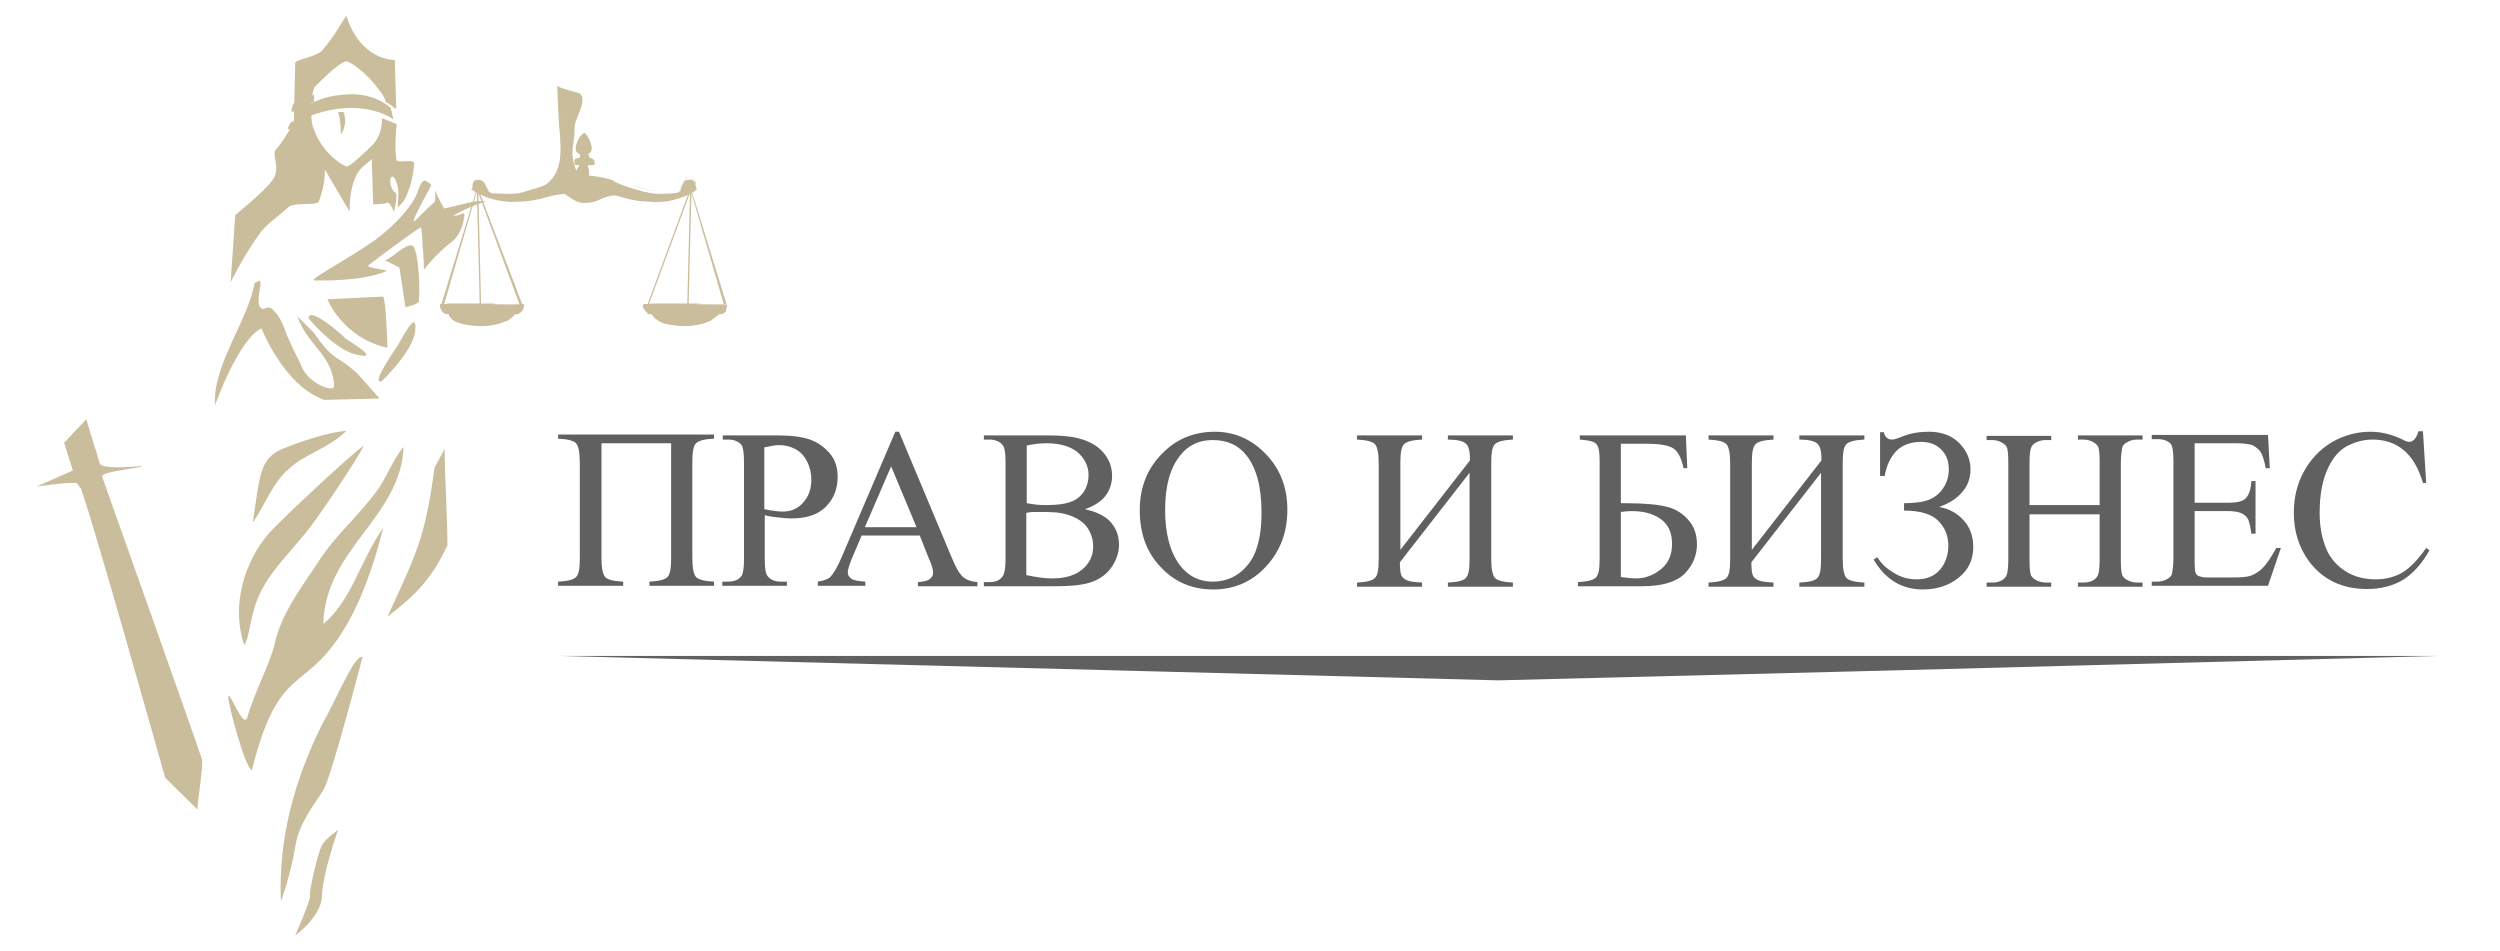
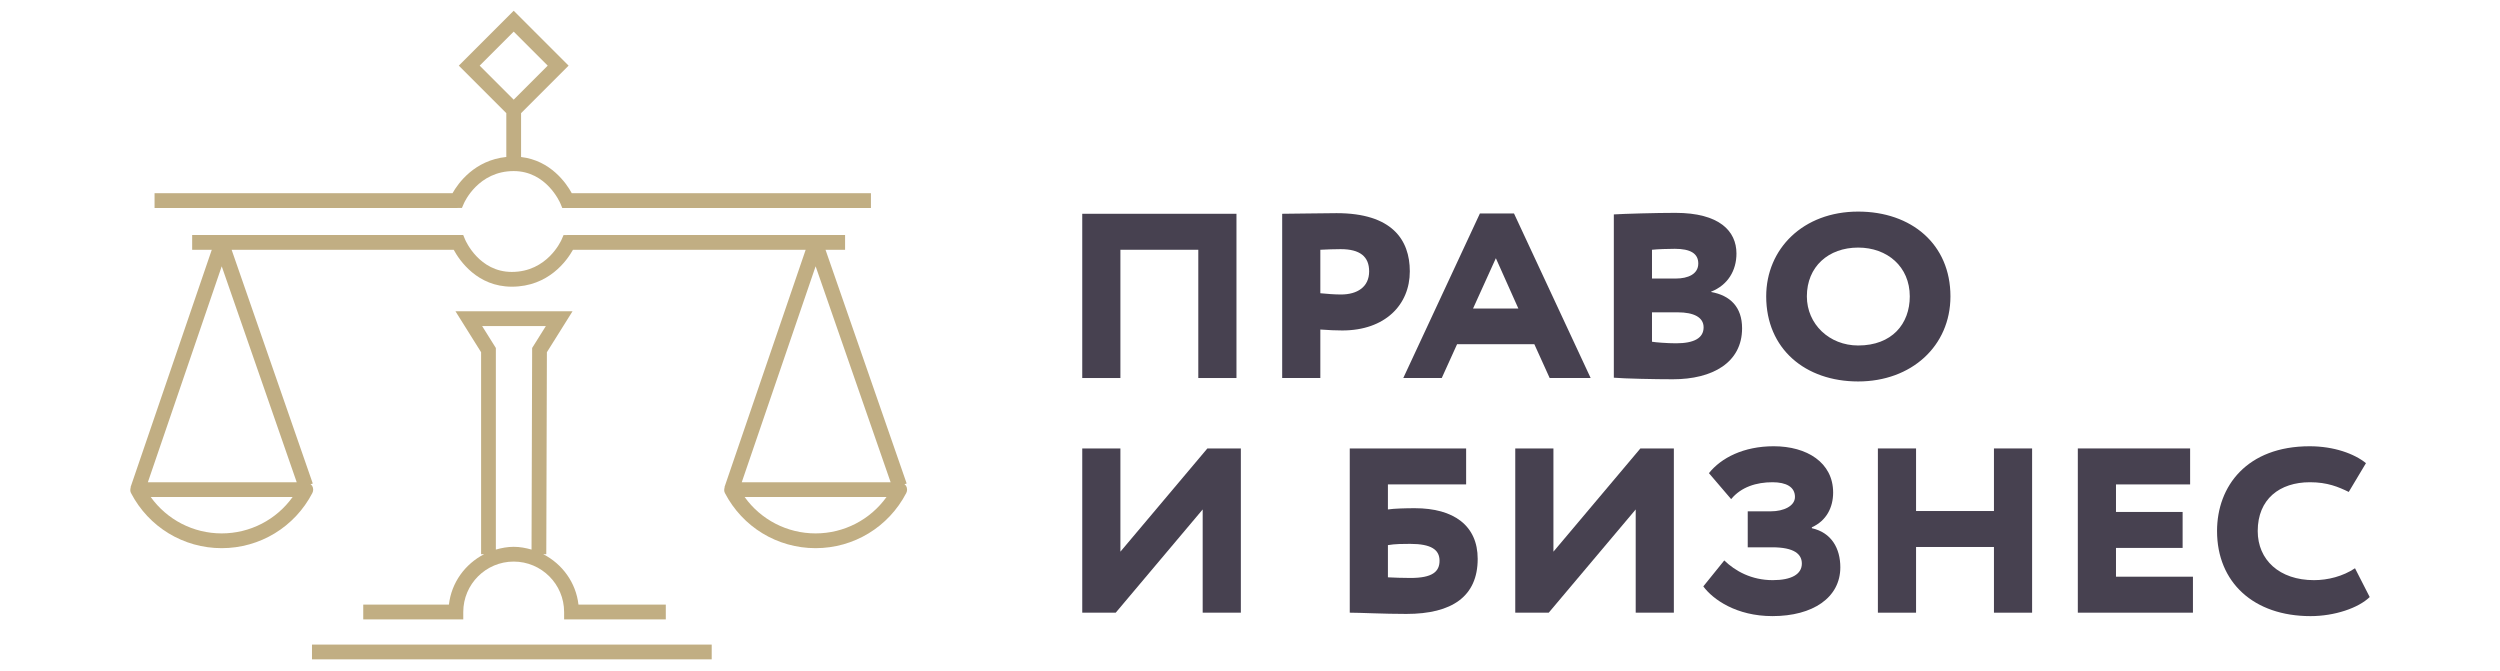
- <svg xmlns="http://www.w3.org/2000/svg" width="542" height="206" viewBox="0 0 542 206" fill="none">
-   <path d="M59.6 139.4C58.6 143.8 55.2 149.9 53.6 155.6C52.6 158.1 49.5 148.9 49.5 151.2C49.5 152.8 53 166.1 54.6 167C60.3 144.2 65.7 150.2 73.9 137.5C78.3 130.8 81.2 122 83.1 114.4C78 121.7 76.4 129.9 70.1 135.3C70.4 119.1 86.9 112.2 87.5 96.9C85 99.8 83.7 103.9 81.5 106.7C77.7 111.8 73.3 115.6 69.8 120.6C65.9 126.7 61.2 132.4 59.6 139.4Z" fill="#CABD9B" />
-   <path d="M52.9 139.7C53.2 139.7 53.2 139.7 53.2 139.4C54.2 137.8 54.2 132.7 56.7 128C58.9 123.6 63.4 119.1 66.2 115.6C68.7 112.7 77.3 99.8 78.9 96.6C76.7 97.9 60.8 112.8 58.3 115.6C52.9 121.9 50.1 131.4 52.9 139.7Z" fill="#CABD9B" />
-   <path d="M75.1 93.4C71 93.7 64.6 95.9 60.8 97.5C56.4 99.7 56.4 102.6 54.8 113.3C57.3 109.8 59.2 104.4 62.7 101.6C65.9 98.5 71.3 97.2 75.1 93.4Z" fill="#CABD9B" />
-   <path d="M17.4 105.8L21.8 104.5L20.8 97.5L16.4 99.7C15.9 105.8 15.5 102.6 17.4 105.8Z" fill="#CABD9B" />
-   <path d="M78.6 142.5C75.1 155.8 71.6 168.2 70.4 170.7C69.4 172.9 65 177.7 64.1 183.1C63.1 189.4 60.9 195.5 60.9 195.5C60.3 181.9 63.8 169.2 69.8 157.1C73.2 151.1 77 141.6 78.6 142.5Z" fill="#CABD9B" />
-   <path d="M84 133.7C89.7 129.3 93.5 125.8 97 118.2C97 112.5 96.4 102.7 96.4 97.3L94.2 101.4C92.2 116.5 90.3 120 84 133.7Z" fill="#CABD9B" />
-   <path d="M42.8 175.5C42.8 173.9 44.1 166 43.8 164.7C43.5 163.4 22.2 103.5 22.2 103.5C21.2 102.2 30.4 101.6 30.8 101C30.8 101 21.9 102 21.6 100.4L18.7 90.9L13.9 96L15.8 102L7.9 105.5C7.9 105.5 16.5 104.2 17.1 104.9C18.1 105.5 35.8 168.6 35.8 168.6L42.8 175.5Z" fill="#CABD9B" />
-   <path d="M39.9 171.1V164.8L24.1 118.2C24.1 118.2 23.5 121.4 23.5 122C23.2 122.6 37.1 166.4 37.1 166.4L39.9 171.1Z" fill="#CABD9B" />
-   <path d="M64 202.8C64 202.8 67.5 194.9 67.2 194.2C66.9 193.6 69.1 183.7 70.1 182.8C70.7 181.8 73.3 179.9 73.3 179.9C73.3 179.9 69.8 189.7 69.8 194.5C69.4 199 64 202.8 64 202.8Z" fill="#CABD9B" />
-   <path d="M118.5 39.9L116 41.2C116 43.4 117.9 41.5 121.1 41.5C122.4 41.5 124.3 44 126.5 44C130 44 129.4 43 132.8 42.4C135.7 41.1 137.2 42.7 132.8 40.8C129 38.9 131.8 41.8 127.7 38.6L127.1 31.9L127.4 32.9L124.9 37C123.3 32.2 124.6 32.2 124.6 27.2L121.1 25.6C121.4 30.7 122.7 36.7 118.5 39.9Z" fill="#CABD9B" />
-   <path d="M121.1 25.6L123.6 26.9L124.6 27.2C124.9 25.3 127.5 21.5 125.6 20.2C124.6 19.9 121.5 19.2 120.8 18.6L121.1 25.6Z" fill="#CABD9B" />
-   <path d="M78.6 15.1L79.2 15.7L82.7 16.7C81.7 13.2 84.9 16.7 80.2 12.9L77.3 12.3L78.6 15.1Z" fill="#CABD9B" />
-   <path d="M56.7 71.2C56.7 71.2 61.5 83.6 70.3 86.7L82.3 86.4L77.5 81C72.7 76.6 72.7 78.8 68 72.1L64.5 68.6C66.4 74.6 72.4 77.2 72.4 83.8C72.4 85.1 66.4 83.2 65.1 78.7C64.5 77.7 62.9 74.3 62.2 72.7C61.9 71.7 60.9 68.6 59 67C58 66 57.1 67.6 56.5 66.7C55.5 65.7 56.5 62.6 56.5 61.3C56.2 60.3 55.9 61.3 55.2 61.3C53.9 69.3 46 79.2 46.6 88C46.6 87.7 46.9 87 47.2 86.4C48.5 82.7 52.9 72.8 56.7 71.2Z" fill="#CABD9B" />
-   <path d="M66.9 69C66.9 69 72.6 76 77.4 76.9C82.8 78.2 75.8 74 74.9 73.4C74.5 72.8 66.9 66.2 66.9 69Z" fill="#CABD9B" />
-   <path d="M84 75.4C84 75.4 83.7 64.3 83 64.3C82.4 64.3 71 64.9 71 64.9C71 64.9 74.2 73.2 84 75.4Z" fill="#CABD9B" />
-   <path d="M68.1 60.8C67.1 60.5 74.1 57 81.1 52.2C85.9 48.7 89.7 44.3 90.6 41.4C91.6 38.5 92.2 38.9 93.5 40.1C93.5 40.4 89.4 47.4 89.7 48C89.7 48.3 92.2 45.5 94.1 43.9C94.7 43.3 94.1 41 94.4 41.4C94.7 42.4 96.3 45.2 96.3 45.2C96.6 45.2 102.6 43.6 103.6 43.6C103.9 43.6 104.9 43.6 105.5 43.6C105.5 43.6 103.6 44.2 102 44.9C100.4 45.5 98.2 46.8 98.2 46.8C100.1 46.8 100.4 45.8 100.7 46.5C100.7 46.8 100.4 50.3 98.2 52.2C94.4 55.1 91.9 58.5 91.9 58.5C91.9 58.5 91.9 55.6 91.6 53.1C91.6 51.2 91.3 49.3 91.3 49.3C91.3 49 84.3 54.1 79.9 57.5C78.9 58.1 84.7 58.5 83.7 58.8C78.3 61.1 69.4 60.8 68.1 60.8Z" fill="#CABD9B" />
-   <path d="M83.4 56.4L86.6 58L87.9 66.6C87.9 66.6 90.8 66 90.8 65.3C91.1 63.1 90.8 54.5 89.5 53.3C88.1 52.5 84.6 56.4 83.4 56.4Z" fill="#CABD9B" />
-   <path d="M75.8 45.9C75.8 45.9 75.5 38.9 78.7 36.1C81.6 33.6 80.6 34.8 80.6 34.8L80.9 44.3C80.9 44.3 82.8 44.3 83.8 44C84.4 43.4 85.4 45.9 85.4 45.9C85.4 45.9 86.4 42.1 85.7 41.8C83.5 39.9 85.1 35.5 86.3 40.8C86.3 40.8 86.3 40.8 86.3 41.1C86.6 41.7 86 45.2 86.3 44.9C86.6 44.6 87.9 43.6 88.5 41.4C89.5 39.2 89.8 35.7 89.8 35.4C89.8 34.4 86.3 35.4 86 34.8C85.4 32.3 86 26.9 86 26.9L82.8 25.6C82.8 25.6 83.1 28.8 80.9 31.3C78.7 33.5 75.8 36.1 75.2 36.1C74.6 36.1 70.4 33.6 68.5 29.1C66.2 24.7 68.1 19 68.1 19C68.1 19 73.5 13.3 75.1 13.3C76.7 13.6 80.2 16.8 81.8 19C83.4 20.9 83.4 21.5 83.7 22.2C84 22.2 84.3 22.5 85.3 23.2C85.3 23.5 85.6 23.5 85.9 23.5L85.6 13C85.6 13 78.3 13.3 75.1 3.5C74.8 3.5 72.6 7.9 69.7 11.1C68.1 12.4 64 13 64 13.6L63.7 26.6C63.7 26.6 61.2 31 59.9 32.3C58.6 33.6 61.2 36.4 58.9 39.3C57 41.8 51 46.6 51 46.6L50 61.2C50 61.2 52.9 55.2 56.7 50.1C58.6 47.9 60.8 46.6 62.4 45C63.7 43.7 68.7 44.7 69.1 43.7C70.7 39.6 70.4 36.7 70.4 36.7L75.8 45.9Z" fill="#CABD9B" />
-   <path d="M95.7 65.9L103.3 41.2V41.8L96.3 65.9H95.7Z" fill="#CABD9B" />
-   <path d="M104.3 65.9H104L103.4 41.8V41.2C103.4 41.5 103.4 41.5 103.4 41.5C103.7 41.5 103.7 41.5 103.7 41.5V41.8L104.3 65.9Z" fill="#CABD9B" />
-   <path d="M113.2 65.9H112.6L103.7 41.8V41.5C103.7 41.5 104 41.5 104 41.8L113.2 65.9Z" fill="#CABD9B" />
-   <path d="M113.5 66.8H113.2C113.2 66.5 113.2 66.5 113.2 66.5C112.9 66.2 112.6 65.9 111.9 65.9C109.7 65.9 101.4 65.9 101.4 65.9C101.4 65.9 109.6 66.5 111.2 66.5C111.5 66.5 111.8 66.5 112.2 66.8H95.7C95.7 66.8 95.7 66.8 95.7 66.5C95.4 66.5 95.4 66.5 95.4 66.2C95.4 65.9 95.4 65.9 95.7 65.9H96.3H103.9H104.2H112.4H113H113.3C113.3 65.9 113.6 65.9 113.6 66.2C113.6 66.5 113.6 66.5 113.3 66.5C113.5 66.8 113.5 66.8 113.5 66.8Z" fill="#CABD9B" />
-   <path d="M157.5 65.9H156.9L149.9 41.8V41.2L157.5 65.9Z" fill="#CABD9B" />
-   <path d="M149.3 65.9H149L149.6 41.8V41.5H149.9C149.9 41.5 149.9 41.5 149.9 41.2V41.8L149.3 65.9Z" fill="#CABD9B" />
-   <path d="M140.7 65.9H140.4L149.3 41.8C149.3 41.5 149.6 41.5 149.6 41.5V41.8L140.7 65.9Z" fill="#CABD9B" />
-   <path d="M142.6 43.4C141.3 43.4 140.4 43.1 138.8 42.8C135.3 41.8 131.5 40.9 128.7 40.6C128.4 40 128.4 39.3 128.4 38.7C131.3 38.7 134.7 40.6 139.5 41.6C141.1 41.9 142.4 42.2 143.6 42.2C145.2 42.2 146.5 41.9 147.4 41.6C147.4 41.9 147.4 42.2 147.7 42.2H148C146.4 42.7 144.8 43.4 142.6 43.4Z" fill="#CABD9B" />
-   <path d="M141 44C145.1 44 148.6 42.1 149.9 41.5C149.9 41.5 149.9 41.5 149.9 41.2C149.9 41.5 149.9 41.5 149.9 41.5H149.6C149.6 41.5 149.3 41.5 149.3 41.8C147.7 42.7 144.8 44 141 44ZM142.6 43.4C141.3 43.4 140.4 43.1 138.8 42.8C135.3 41.8 131.5 40.9 128.7 40.6C131.6 40.9 135.4 41.9 138.8 42.8C140.4 43 141.4 43.4 142.6 43.4Z" fill="#CABD9B" />
-   <path d="M143.6 42.1C145.2 42.1 146.5 41.8 147.4 41.5C146.4 41.8 145.2 42.1 143.6 42.1ZM143.9 41.5C142 41.5 139.5 41.2 136.6 39.9C132.5 38.3 129.9 37.7 128.4 37.7C130 37.7 132.5 38.3 136.6 39.9C139.5 41.1 142 41.5 143.9 41.5Z" fill="#CABD9B" />
-   <path d="M147.7 42.1C147.4 42.1 147.4 41.8 147.4 41.5V41.2C147.4 41.1 147.1 41.8 147.7 42.1C147.7 41.8 147.7 41.8 147.7 41.8C147.7 41.8 148.7 38.9 149.9 38.9C149.9 38.9 150.2 39.2 150.5 39.5C150.8 39.5 150.8 39.5 150.8 39.8C150.8 39.5 150.5 39.2 150.5 38.8C151.1 39.8 150.8 40.4 149.9 41C149.3 41.6 148.6 42 148.6 42C148.3 42 148 42 148 42H147.7V42.1ZM147.4 41.1C147.7 40.5 148.4 38.2 149.6 38.2C148.3 38.3 147.4 41.1 147.4 41.1Z" fill="#CABD9B" />
-   <path d="M147.7 42.1C147.1 41.8 147.4 41.1 147.4 41.1C147.4 41.1 148.4 38.2 149.6 38.2C148.3 38.2 147.4 41.1 147.4 41.1C147.4 41.1 147.1 41.8 147.7 42.1ZM150.9 39.9C150.9 39.6 150.9 39.6 150.6 39.6C150.3 39.3 150 39 150 39C150 39 150.3 39.3 150.6 39.6C150.9 39.6 150.9 39.6 150.9 39.9Z" fill="#CABD9B" />
-   <path d="M150.6 38.9C150.3 38.6 150 38.3 149.6 38.3C149.9 38.3 150.2 38.6 150.6 38.9Z" fill="#CABD9B" />
-   <path d="M123.6 40.5C123.9 39.9 123.9 39.2 123.9 38.6C124.2 38.6 124.5 38.6 124.9 38.6C124.9 39.2 124.9 39.9 124.9 40.5C124.6 40.5 124.2 40.5 123.6 40.5Z" fill="#CABD9B" />
-   <path d="M125.2 41.1C125.2 41.1 125.2 41.4 125.5 40.5C125.5 39.9 125.5 39.2 125.5 38.6C125.5 38.3 125.5 38 125.5 37.6C125.8 36.6 125.8 36 125.8 35.7H127.4C127.4 36 127.7 36.7 127.7 37.6C127.7 37.9 127.7 38.2 127.7 38.6C127.7 39.2 128 39.9 128 40.5C128 41.1 128 40.8 128 41.5C130.6 41.8 126.1 38.3 125.2 41.1ZM128.4 35.4H124.9C125.2 35.4 125.2 35.1 125.2 35.1H128.1C128.1 35.1 128.1 35.1 128.1 34.8H128.4C128.4 34.8 128.4 34.8 128.1 34.8H125.2V35.1L128.4 35.4ZM125.2 35.1C125.2 34.8 124.9 34.8 125.2 34.8C125.2 34.5 126.2 34.2 126.2 34.2H127.2C127.2 34.2 128.2 34.5 128.2 34.8C128.5 34.8 128.5 34.8 128.5 34.8H128C128 35.1 128 35.1 128 35.1L128.3 35.4L125.2 35.1ZM126.1 34.2V33.6C126.1 33.6 124.8 33.3 124.8 32.3C124.8 31 125.8 29.1 126.7 28.8C127.3 29.1 128.3 31 128.3 32.3C128.3 33.3 127 33.6 127 33.6H126V34.2H126.1Z" fill="#CABD9B" />
-   <path d="M127.7 34.2H125.8V33.5H127.7H125.8V34.2H127.7Z" fill="#CABD9B" />
-   <path d="M127.7 34.2H125.8V33.5H127.7V34.2Z" fill="#CABD9B" />
-   <path d="M128.7 35.1H124.6V34.8V35.1H128.7L129 34.8L128.7 35.1Z" fill="#CABD9B" />
-   <path d="M128.7 35.1H124.6V34.8H128.7C128.7 34.8 128.7 34.8 129 34.8L128.7 35.1Z" fill="#CABD9B" />
-   <path d="M128 35.8H128.3C128.3 35.8 128.9 35.8 128.9 35.5H124.5H128.9C128.9 35.8 128.3 35.8 128.3 35.8H128Z" fill="#CABD9B" />
-   <path d="M128 35.8H125.1H124.8C124.8 35.8 124.5 35.8 124.5 35.5H128.9C128.9 35.8 128.3 35.8 128.3 35.8H128Z" fill="#CABD9B" />
-   <path d="M126.8 41.8C122 41.8 119.5 42.4 117.3 43.1C115.7 43.4 114.4 43.7 112.9 43.7C106.6 44.3 102.4 41.2 102.4 41.2H102.1L102.4 40.9C102.4 40.6 102.4 39.9 102.7 39.3C103 39 103.3 39 103.7 39C104 39 104.3 39 104.7 39.3C105 39.6 105.3 39.9 105.3 40.3C105.6 40.6 105.6 40.9 105.9 41.3C105.9 41.6 105.9 41.6 106.2 41.6L106.5 41.9C108.1 41.9 110.3 42.2 112.5 41.9C114.7 41.3 116.9 40.6 118.8 40C119.4 39.7 120.1 39.4 120.7 39C125.1 37.7 128 37.7 132.7 39C133 39.3 133.7 39.6 134.6 40C136.2 40.6 138.4 41.3 140.9 41.9C142.8 42.2 145 41.9 146.9 41.9L147.2 41.6C147.2 41.6 147.5 41.6 147.5 41.3C147.5 41 147.8 40.7 147.8 40.3C148.1 40 148.1 39.7 148.4 39.3C148.7 39 149 39 149.4 39C150 39 150.4 39 150.4 39.3C150.7 39.9 151 40.6 151 40.9V41.2C151 41.2 146.6 44.4 140.5 43.7C138.9 43.7 137.3 43.4 136.1 43.1C133.8 42.4 131.2 41.8 126.8 41.8Z" fill="#CABD9B" />
-   <path d="M125.8 33.5H127.7V34.1C127.7 34.1 128.7 34.4 128.7 34.7C129 34.7 128.7 35 128.7 35C128.7 35 128.7 35 129 35.3C129 35.6 128.7 35.6 128 35.6C127.7 35.9 125.1 35.6 125.1 35.6C125.1 35.6 124.5 35.6 124.5 35.3C124.5 35 124.8 35 124.8 35C124.8 35 124.5 35 124.5 34.7C124.5 34.7 124.5 34.4 125.8 34.1V33.5Z" fill="#CABD9B" />
-   <path d="M148.7 70.6C145.2 70.6 143.3 69.6 142 69C143.3 69.7 145.2 70.6 148.7 70.6C153.1 70.6 155 69 155.7 68.1C155 69 153.1 70.6 148.7 70.6Z" fill="#CABD9B" />
-   <path d="M148.7 70.6C145.2 70.6 143.3 69.6 142 69C141.7 68.7 141.7 68.4 141.4 68C141.4 68 141.4 68 141.7 68H155.6C155 69 153.1 70.6 148.7 70.6ZM142.6 68.4C142.6 68.7 142.9 69.7 145.1 70C146.1 70.3 147 70.3 147.6 70.3C148.6 70.3 149.2 70.3 149.2 70.3C149.2 70.3 147.9 69.3 146.7 69C145.8 68.7 142.6 68.4 142.6 68.4Z" fill="#CABD9B" />
-   <path d="M155.9 68.1H155.6H141.7C141.4 68.1 141.4 68.1 141.4 68.1C140.4 68.1 139.8 67.5 139.8 66.5C139.8 67.5 140.8 68.1 141.7 68.1H155.9C156.5 68.1 157.2 67.8 157.5 67.5C157.2 67.8 156.6 68.1 155.9 68.1Z" fill="#CABD9B" />
-   <path d="M155.9 68.1H141.6C140.6 68.1 139.7 67.5 139.7 66.5C139.7 66.8 139.7 67.1 139.7 67.1H140.3C140.3 67.4 140.3 67.4 140.3 67.4C140.3 67.4 140.3 67.4 140.6 67.1H157.4C157.4 67.1 157.4 66.8 157.4 66.5C157.4 66.8 157.4 67.1 157.4 67.5C157.2 67.8 156.6 68.1 155.9 68.1Z" fill="#CABD9B" />
-   <path d="M157.5 67.1H140.7C140.7 67.1 140.7 66.8 141 66.8H157.5C157.5 66.8 157.5 66.8 157.5 66.5C157.5 66.8 157.5 67.1 157.5 67.1ZM140.4 67.1H139.8C139.8 67.1 139.8 66.8 139.8 66.5C139.8 66.8 139.8 66.8 139.8 66.8H140.1C140.1 66.8 140.1 67.1 140.4 67.1Z" fill="#CABD9B" />
-   <path d="M157.5 66.8H141C141.3 66.5 141.6 66.5 142 66.5C143.9 66.5 151.8 65.9 151.8 65.9C151.8 65.9 143.6 65.9 141.3 65.9C140.3 65.9 140 66.5 140 66.9H139.7C139.7 66.9 139.7 66.9 139.7 66.6C139.4 66.6 139.4 66.6 139.4 66.3C139.4 66 139.7 66 139.7 66H140.3H140.6H148.8H149.1H156.7H157.3C157.6 66 157.6 66 157.6 66.3C157.6 66.6 157.6 66.6 157.3 66.6C157.5 66.8 157.5 66.8 157.5 66.8Z" fill="#CABD9B" />
-   <path d="M147.7 70.3C147.1 70.3 146.1 70.3 145.2 70C143 69.7 142.7 68.7 142.7 68.4C142.7 68.7 143 69.7 145.2 70C146.1 70.3 147.1 70.3 147.7 70.3C148.7 70.3 149.3 70.3 149.3 70.3C149.3 70.3 148.7 70.3 147.7 70.3Z" fill="#CABD9B" />
-   <path d="M147.7 70.3C147.1 70.3 146.1 70.3 145.2 70C143 69.7 142.7 68.7 142.7 68.4C142.7 68.4 145.9 68.7 146.8 69C148.1 69.3 149.3 70.3 149.3 70.3C149.3 70.3 148.7 70.3 147.7 70.3Z" fill="#CABD9B" />
-   <path d="M140.4 67.4C140.4 67.4 140.4 67.4 140.7 67.1C140.4 67.4 140.4 67.4 140.4 67.4Z" fill="#CABD9B" />
-   <path d="M140.7 67.1C140.7 67.1 140.7 66.8 141 66.8C140.7 66.8 140.7 67.1 140.7 67.1Z" fill="#CABD9B" />
-   <path d="M141 66.8C141.3 66.5 141.6 66.5 142 66.5C143.6 66.5 151.5 66.2 151.8 65.9H141.3C143.5 65.9 151.8 65.9 151.8 65.9C151.8 65.9 143.9 66.5 142 66.5C141.7 66.5 141.4 66.5 141 66.8Z" fill="#CABD9B" />
-   <path d="M140.4 67.4C140.4 67.4 140.4 67.4 140.4 67.1H140.7C140.4 67.4 140.4 67.4 140.4 67.4Z" fill="#CABD9B" />
-   <path d="M140.7 67.1H140.4C140.1 67.1 140.1 66.8 140.1 66.8H141.1C140.7 66.8 140.7 67.1 140.7 67.1Z" fill="#CABD9B" />
-   <path d="M141 66.8H140C140 66.5 140.3 65.8 141.3 65.8H151.8C151.5 66.1 143.6 66.4 142 66.4C141.7 66.5 141.4 66.5 141 66.8Z" fill="#CABD9B" />
-   <path d="M157.8 66.5H157.5C157.5 66.8 157.2 68.4 155.9 68.1C155.9 68.1 155.3 68.7 154.6 69.1C154.3 69.4 154 69.7 153.6 69.7C152.3 70.3 150.1 70.7 148.2 70.7C146.9 70.7 145 70.4 143.8 70.1C143.2 69.8 142.5 69.5 142.2 69.1C141.6 68.8 141.6 68.5 141.2 68.1C141.2 68.1 141.2 68.1 140.9 68.1H140.6C140.3 68.1 140.3 67.8 140.3 67.8C139.7 67.2 139.3 66.5 139.3 66.2C139.3 66.2 139.6 65.9 139.9 65.9C142.1 65.9 149.7 65.9 154.5 66.2C156.6 66.2 157.8 66.5 157.8 66.5Z" fill="#CABD9B" />
-   <path d="M104.6 70.6C101.1 70.6 98.9 69.6 97.9 69C98.9 69.7 101.1 70.6 104.6 70.6C109 70.6 110.9 69 111.6 68.1C110.9 69 109 70.6 104.6 70.6Z" fill="#CABD9B" />
-   <path d="M104.6 70.6C101.1 70.6 98.9 69.6 97.9 69C97.6 68.7 97.3 68.4 97.3 68H111.6C110.9 69 109 70.6 104.6 70.6ZM98.3 68.4C98.6 68.7 98.9 69.7 100.8 70C101.8 70.3 102.7 70.3 103.3 70.3C104.6 70.3 105.2 70.3 105.2 70.3C105.2 70.3 103.6 69.3 102.7 69C101.7 68.7 98.6 68.4 98.3 68.4Z" fill="#CABD9B" />
-   <path d="M111.6 68.1H97.3C96.3 68.1 95.7 67.5 95.4 66.5C95.7 67.5 96.4 68.1 97.3 68.1H111.6C112.2 68.1 112.9 67.8 113.2 67.5C112.8 67.8 112.2 68.1 111.6 68.1Z" fill="#CABD9B" />
-   <path d="M111.6 68.1H97.3C96.3 68.1 95.7 67.5 95.4 66.5C95.4 66.8 95.7 67.1 95.7 67.1H96C96.3 67.4 96.3 67.4 96.3 67.4C96.3 67.4 96.3 67.4 96.3 67.1H113.1H113.4C113.4 67.1 113.4 66.8 113.4 66.5C113.4 66.8 113.4 67.1 113.1 67.5C112.8 67.8 112.2 68.1 111.6 68.1Z" fill="#CABD9B" />
-   <path d="M95.7 67.1C95.7 67.1 95.4 66.8 95.4 66.5C95.4 66.8 95.7 67.1 95.7 67.1Z" fill="#CABD9B" />
-   <path d="M113.2 67.1H96.4C96.4 67.1 96.7 66.8 97 66.8H113.2C113.5 66.8 113.5 66.8 113.5 66.5C113.5 66.8 113.5 67.1 113.5 67.1H113.2ZM96 67.1H95.7C95.7 67.1 95.4 66.8 95.4 66.5C95.7 66.8 95.7 66.8 95.7 66.8H96V67.1Z" fill="#CABD9B" />
-   <path d="M113.2 66.8H97C97.3 66.5 97.6 66.5 98 66.5C99.6 66.5 107.5 65.9 107.5 65.9C107.5 65.9 99.6 65.9 97.4 65.9C96.4 65.9 96.1 66.5 96.1 66.9H95.8C95.8 66.9 95.8 66.9 95.5 66.6C95.5 66.6 95.5 66.6 95.5 66.3C95.5 66 95.5 66 95.8 66H96H96.6H104.5H105.1H112.7H113C113 66 113 66 113.3 66C113.3 66 113.6 66 113.6 66.3C113.6 66.6 113.6 66.6 113.3 66.6C113.5 66.8 113.5 66.8 113.2 66.8Z" fill="#CABD9B" />
-   <path d="M103.3 70.3C102.7 70.3 101.7 70.3 100.8 70C98.9 69.7 98.6 68.7 98.3 68.4C98.6 68.7 98.9 69.7 100.8 70C101.7 70.3 102.7 70.3 103.3 70.3C104.6 70.3 105.2 70.3 105.2 70.3C105.2 70.3 104.6 70.3 103.3 70.3Z" fill="#CABD9B" />
-   <path d="M103.3 70.3C102.7 70.3 101.7 70.3 100.8 70C98.9 69.7 98.6 68.7 98.3 68.4C98.6 68.4 101.8 68.7 102.7 69C103.7 69.3 105.2 70.3 105.2 70.3C105.2 70.3 104.6 70.3 103.3 70.3Z" fill="#CABD9B" />
-   <path d="M96.4 67.1C96.4 67.1 96.7 66.8 97 66.8C96.7 66.8 96.4 67.1 96.4 67.1Z" fill="#CABD9B" />
-   <path d="M97 66.8C97.3 66.5 97.6 66.5 98 66.5C99.6 66.5 107.2 66.2 107.5 65.9H97.3C99.5 65.9 107.4 65.9 107.4 65.9C107.4 65.9 99.5 66.5 97.9 66.5C97.6 66.5 97.3 66.5 97 66.8Z" fill="#CABD9B" />
-   <path d="M96.4 67.4C96.4 67.4 96.4 67.4 96.1 67.1H96.4C96.4 67.4 96.4 67.4 96.4 67.4Z" fill="#CABD9B" />
-   <path d="M96.4 67.1H96V66.8H97C96.7 66.8 96.4 67.1 96.4 67.1Z" fill="#CABD9B" />
-   <path d="M97 66.8H96C96 66.5 96.3 65.8 97.3 65.8H107.4C107.1 66.1 99.5 66.4 97.9 66.4C97.6 66.5 97.3 66.5 97 66.8Z" fill="#CABD9B" />
-   <path d="M113.8 66.5H113.5C113.5 66.8 112.9 68.4 111.6 68.1C111.6 68.1 111.3 68.7 110.6 69.1C110.3 69.4 110 69.7 109.3 69.7C108 70.3 106.1 70.7 104.2 70.7C102.6 70.7 100.7 70.4 99.8 70.1C98.8 69.8 98.2 69.5 97.9 69.1C97.6 68.8 97.3 68.5 97.3 68.1H97C96.7 68.1 96.7 68.1 96.7 68.1C96.4 68.1 96.4 67.8 96.1 67.8C95.5 67.2 95.5 66.5 95.5 66.2C95.5 66.2 95.8 65.9 96.1 65.9C98 65.9 105.9 65.9 110.4 66.2C112.5 66.2 113.8 66.5 113.8 66.5Z" fill="#CABD9B" />
-   <path d="M74.5 24.3C75.5 27.2 73.9 29.1 73.9 29.1C73.9 29.1 73.9 25.9 73.3 24.3H74.5Z" fill="#CABD9B" />
-   <path d="M82.7 82.7C82.7 82.7 89.4 76.4 90 71.9C90.6 66.5 87.1 73.5 86.5 74.4C86.2 75.1 80.2 83.3 82.7 82.7Z" fill="#CABD9B" />
-   <path d="M65.3 25.9C65.3 25.9 70.4 23.4 76.1 23.4C82.1 23.4 85.3 25.9 85.3 25.9L84.7 23.4C84.7 23.4 81.2 19.9 74.9 20.5C68.9 20.8 66 23.4 66 23.4L65.3 25.9Z" fill="#CABD9B" />
-   <path d="M68.1 22.1C68.1 22.1 65.6 23.1 64 24C62.4 25 63.7 22.4 63.7 22.4L68.1 20.5C68.1 20.5 68.1 21.5 68.1 22.1Z" fill="#CABD9B" />
-   <path d="M67.5 26.2C67.5 26.2 64.3 26.8 63.1 27.8C61.5 28.8 63.1 26.5 63.1 26.5L67.5 24.9C67.5 25 67.5 25.6 67.5 26.2Z" fill="#CABD9B" />
-   <path d="M145.5 96.1H130.4V121C130.4 123.2 130.7 124.5 131.2 125.1C131.7 125.7 133.1 126 135.1 126.1V127H121V126.1C123 126 124.3 125.7 124.9 125.1C125.5 124.5 125.7 123.2 125.7 121V100.2C125.7 98 125.4 96.7 124.9 96.1C124.3 95.5 123 95.2 121 95.1V94.2H154.8V95.1C152.8 95.2 151.5 95.5 150.9 96.1C150.3 96.7 150.1 98 150.1 100.2V121C150.1 123.2 150.4 124.5 150.9 125.1C151.5 125.7 152.8 126 154.8 126.1V127H140.8V126.1C142.8 126 144.1 125.7 144.7 125.1C145.3 124.5 145.5 123.2 145.5 121V96.1V96.1Z" fill="#606060" />
-   <path d="M165.8 111.7V121.2C165.8 123.3 166 124.5 166.5 125C167.1 125.7 168 126.1 169.3 126.1H170.6V127H156.6V126.1H157.8C159.2 126.1 160.2 125.7 160.8 124.8C161.1 124.3 161.3 123.1 161.3 121.3V100.2C161.3 98.1 161.1 96.9 160.7 96.4C160.1 95.7 159.1 95.3 157.9 95.3H156.7V94.4H168.7C171.6 94.4 173.9 94.7 175.6 95.3C177.3 95.9 178.7 96.9 179.9 98.3C181.1 99.7 181.6 101.4 181.6 103.4C181.6 106.1 180.7 108.2 179 109.9C177.3 111.6 174.8 112.4 171.5 112.4C170.7 112.4 169.9 112.3 168.9 112.2C167.9 112.1 166.9 112 165.8 111.7ZM165.8 110.4C166.7 110.6 167.4 110.7 168.1 110.8C168.8 110.9 169.3 110.9 169.8 110.9C171.5 110.9 172.9 110.3 174.1 109C175.3 107.7 175.9 106 175.9 104C175.9 102.6 175.6 101.3 175 100.1C174.4 98.9 173.6 98 172.5 97.4C171.4 96.8 170.2 96.5 168.9 96.5C168.1 96.5 167 96.7 165.7 97V110.4H165.8Z" fill="#606060" />
-   <path d="M199.4 116.1H186.8L184.6 121.3C184.1 122.6 183.8 123.5 183.8 124.1C183.8 124.6 184 125 184.5 125.4C185 125.8 186 126 187.6 126.1V127H177.3V126.1C178.7 125.9 179.5 125.5 179.9 125.2C180.7 124.4 181.6 122.9 182.6 120.5L194.1 93.6H194.9L206.3 120.8C207.2 123 208 124.4 208.8 125.1C209.5 125.7 210.6 126.1 211.9 126.2V127.1H199V126.2C200.3 126.1 201.2 125.9 201.6 125.5C202.1 125.1 202.3 124.7 202.3 124.2C202.3 123.5 202 122.4 201.3 120.9L199.4 116.1ZM198.7 114.3L193.2 101.1L187.5 114.3H198.7Z" fill="#606060" />
-   <path d="M235.2 110.4C237.5 110.9 239.2 111.7 240.3 112.7C241.9 114.2 242.6 116 242.6 118.1C242.6 119.7 242.1 121.3 241.1 122.8C240.1 124.3 238.7 125.4 236.9 126.1C235.1 126.8 232.4 127.1 228.7 127.1H213.3V126.2H214.5C215.9 126.2 216.8 125.8 217.4 124.9C217.8 124.3 218 123.1 218 121.3V100.2C218 98.2 217.8 96.9 217.3 96.4C216.7 95.7 215.7 95.3 214.5 95.3H213.3V94.4H227.4C230 94.4 232.1 94.6 233.7 95C236.1 95.6 237.9 96.6 239.2 98.1C240.5 99.6 241.1 101.3 241.1 103.2C241.1 104.8 240.6 106.3 239.6 107.6C238.6 108.8 237.2 109.7 235.2 110.4ZM222.6 109.1C223.2 109.2 223.9 109.3 224.6 109.4C225.4 109.5 226.2 109.5 227.1 109.5C229.4 109.5 231.2 109.2 232.4 108.7C233.6 108.2 234.5 107.4 235.1 106.4C235.7 105.4 236 104.2 236 103C236 101.1 235.2 99.5 233.7 98.1C232.1 96.8 229.9 96.1 226.9 96.1C225.3 96.1 223.9 96.3 222.6 96.6V109.1V109.1ZM222.6 124.7C224.5 125.1 226.3 125.4 228.1 125.4C231 125.4 233.2 124.7 234.7 123.4C236.2 122.1 237 120.5 237 118.5C237 117.2 236.7 116 236 114.8C235.3 113.6 234.2 112.7 232.6 112C231 111.3 229.1 111 226.8 111C225.8 111 225 111 224.2 111C223.5 111 222.9 111.1 222.5 111.2V124.7H222.6Z" fill="#606060" />
-   <path d="M263.4 93.6C267.6 93.6 271.3 95.2 274.4 98.4C277.5 101.6 279.1 105.6 279.1 110.5C279.1 115.5 277.5 119.6 274.4 122.9C271.3 126.2 267.5 127.8 263 127.8C258.5 127.8 254.7 126.2 251.7 123C248.6 119.8 247.1 115.7 247.1 110.6C247.1 105.4 248.9 101.2 252.4 97.9C255.4 95 259.1 93.6 263.4 93.6ZM262.9 95.4C260 95.4 257.6 96.5 255.9 98.7C253.7 101.4 252.6 105.3 252.6 110.5C252.6 115.8 253.7 119.9 256 122.8C257.8 125 260.1 126.1 262.9 126.1C266 126.1 268.5 124.9 270.5 122.5C272.5 120.1 273.5 116.3 273.5 111.2C273.5 105.6 272.4 101.4 270.2 98.7C268.5 96.5 266 95.4 262.9 95.4Z" fill="#606060" />
-   <path d="M318.7 99.8C318.7 97.8 318.4 96.6 317.7 96.1C317.1 95.6 315.8 95.3 313.9 95.3V94.4H328V95.3C326 95.4 324.7 95.7 324.1 96.3C323.5 96.9 323.3 98.2 323.3 100.4V121.2C323.3 123.4 323.6 124.7 324.1 125.3C324.7 125.9 326 126.2 328 126.3V127.2H313.9V126.3C316 126.2 317.3 125.9 317.8 125.3C318.4 124.7 318.6 123.4 318.6 121.2V102.5L303.5 121.9C303.5 123.3 303.6 124.2 303.8 124.7C304 125.2 304.4 125.5 305 125.8C305.6 126.1 306.7 126.2 308.3 126.3V127.2H294.2V126.3C296.2 126.2 297.5 125.9 298.1 125.3C298.7 124.7 298.9 123.4 298.9 121.2V100.4C298.9 98.2 298.6 96.9 298.1 96.3C297.5 95.7 296.2 95.4 294.2 95.3V94.4H308.3V95.3C306.3 95.4 305 95.7 304.4 96.3C303.8 96.9 303.6 98.2 303.6 100.4V119.2L318.7 99.8Z" fill="#606060" />
-   <path d="M365.5 94.4L365.8 101.5H365C364.5 99.2 363.7 97.7 362.6 97.1C361.5 96.5 359.6 96.2 356.9 96.2H351.4V109.1H352.7C356.7 109.1 359.6 109.4 361.5 109.9C363.4 110.4 364.9 111.4 366.1 112.8C367.3 114.2 367.9 115.9 367.9 118C367.9 120.4 367 122.6 365.2 124.4C363.4 126.2 360.3 127.1 355.9 127.1H342.1V126.2C344.1 126.1 345.4 125.8 346 125.2C346.6 124.6 346.8 123.3 346.8 121.1V100.3C346.8 98.6 346.7 97.5 346.5 97C346.3 96.4 345.9 96 345.4 95.8C344.9 95.6 343.9 95.4 342.5 95.3V94.4H365.5ZM351.4 125.1C352.8 125.3 353.9 125.4 354.7 125.4C356.7 125.4 358.5 124.7 360.1 123.4C361.7 122.1 362.5 120.3 362.5 117.9C362.5 115.5 361.7 113.7 360 112.5C358.3 111.3 356.2 110.8 353.6 110.8C352.9 110.8 352.1 110.9 351.4 111V125.1Z" fill="#606060" />
-   <path d="M394.9 99.8C394.9 97.8 394.6 96.6 393.9 96.1C393.3 95.6 392 95.3 390.1 95.3V94.4H404.2V95.3C402.2 95.4 400.9 95.7 400.3 96.3C399.7 96.9 399.5 98.2 399.5 100.4V121.2C399.5 123.4 399.8 124.7 400.3 125.3C400.9 125.9 402.2 126.2 404.2 126.3V127.2H390.1V126.3C392.2 126.2 393.5 125.9 394 125.3C394.6 124.7 394.8 123.4 394.8 121.2V102.5L379.7 121.9C379.7 123.3 379.8 124.2 380 124.7C380.2 125.2 380.6 125.5 381.2 125.8C381.8 126.1 382.9 126.2 384.5 126.3V127.2H370.4V126.3C372.4 126.2 373.7 125.9 374.3 125.3C374.9 124.7 375.1 123.4 375.1 121.2V100.4C375.1 98.2 374.8 96.9 374.3 96.3C373.7 95.7 372.4 95.4 370.4 95.3V94.4H384.5V95.3C382.5 95.4 381.2 95.7 380.6 96.3C380 96.9 379.8 98.2 379.8 100.4V119.2L394.9 99.8Z" fill="#606060" />
-   <path d="M407.6 103.2V93.7H408.4C408.7 94.8 409.3 95.3 410.2 95.3C410.6 95.3 411.3 95.1 412.5 94.6C414.3 93.9 416.2 93.6 418.2 93.6C420.9 93.6 423.1 94.4 424.7 96C426.3 97.6 427.2 99.5 427.2 101.7C427.2 103.7 426.6 105.4 425.3 106.8C424.1 108.2 422.4 109.2 420.4 109.9C422.6 110.3 424.4 111.3 425.8 112.9C427.2 114.5 427.8 116.4 427.8 118.6C427.8 121.3 426.8 123.5 424.7 125.2C422.6 126.9 420 127.8 416.9 127.8C412.3 127.8 408.7 125.6 406.2 121.3L407 120.8C407.8 122.1 409 123.3 410.6 124.2C412.2 125.2 413.8 125.6 415.6 125.6C417.7 125.6 419.4 124.9 420.6 123.5C421.8 122.1 422.4 120.3 422.4 118.3C422.4 116.2 421.7 114.4 420.2 112.9C418.7 111.4 416.2 110.7 412.8 110.7V109.1C415.2 109.1 417.1 108.8 418.3 108.3C419.5 107.8 420.5 107 421.3 105.8C422.1 104.6 422.5 103.3 422.5 101.8C422.5 100 422 98.6 420.9 97.5C419.8 96.4 418.4 95.8 416.5 95.8C414.2 95.8 412.4 96.5 411.1 97.8C409.8 99.2 409 100.9 408.6 103.2H407.6Z" fill="#606060" />
-   <path d="M440 109.5H455.2V100.2C455.2 98.5 455.1 97.4 454.9 96.9C454.7 96.5 454.4 96.2 453.9 95.9C453.2 95.5 452.5 95.3 451.7 95.3H450.5V94.4H464.5V95.3H463.3C462.5 95.3 461.8 95.5 461.1 95.9C460.6 96.2 460.2 96.5 460.1 97.1C460 97.7 459.8 98.7 459.8 100.3V121.4C459.8 123.1 459.9 124.1 460.1 124.7C460.3 125.1 460.6 125.4 461.1 125.7C461.8 126.1 462.5 126.3 463.3 126.3H464.5V127.2H450.5V126.3H451.7C453 126.3 454 125.9 454.6 125.1C455 124.6 455.2 123.4 455.2 121.4V111.5H440V121.4C440 123.1 440.1 124.1 440.3 124.7C440.5 125.1 440.8 125.4 441.3 125.7C442 126.1 442.7 126.3 443.5 126.3H444.7V127.2H430.7V126.3H431.9C433.2 126.3 434.2 125.9 434.8 125.1C435.2 124.6 435.4 123.4 435.4 121.4V100.3C435.4 98.6 435.3 97.5 435.1 97C434.9 96.6 434.6 96.3 434.1 96C433.4 95.6 432.7 95.4 431.9 95.4H430.7V94.5H444.7V95.4H443.5C442.7 95.4 442 95.6 441.3 96C440.8 96.3 440.5 96.6 440.3 97.2C440.1 97.7 440 98.8 440 100.4V109.5Z" fill="#606060" />
-   <path d="M475.8 96.1V109H483C484.9 109 486.1 108.7 486.7 108.2C487.5 107.5 488 106.2 488.1 104.3H489V115.7H488.1C487.9 114.1 487.6 113.1 487.4 112.6C487.1 112 486.6 111.6 486 111.3C485.4 111 484.3 110.8 483 110.8H475.8V121.6C475.8 123 475.9 123.9 476 124.2C476.1 124.5 476.4 124.8 476.7 124.9C477 125 477.6 125.2 478.5 125.2H484C485.8 125.2 487.2 125.1 488 124.8C488.8 124.5 489.6 124 490.4 123.3C491.4 122.3 492.4 120.8 493.5 118.8H494.5L491.7 127H466.5V126.1H467.7C468.5 126.1 469.2 125.9 469.9 125.5C470.4 125.2 470.8 124.9 470.9 124.3C471 123.7 471.2 122.7 471.2 121.1V100C471.2 97.9 471 96.7 470.6 96.2C470 95.6 469.1 95.2 467.7 95.2H466.5V94.3H491.7L492.1 101.5H491.2C490.9 99.8 490.5 98.6 490.1 98C489.7 97.4 489.1 96.9 488.3 96.5C487.7 96.3 486.5 96.1 484.9 96.1H475.8Z" fill="#606060" />
-   <path d="M525.3 93.6L526 104.7H525.3C524.3 101.4 522.9 99 521 97.5C519.2 96 516.9 95.3 514.4 95.3C512.2 95.3 510.3 95.9 508.5 96.9C506.7 98 505.4 99.8 504.4 102.2C503.4 104.6 502.9 107.6 502.9 111.2C502.9 114.2 503.4 116.7 504.3 118.9C505.2 121.1 506.7 122.7 508.6 123.9C510.5 125.1 512.7 125.6 515.1 125.6C517.2 125.6 519.1 125.1 520.7 124.2C522.3 123.3 524.1 121.5 526 118.8L526.7 119.3C525.1 122.2 523.2 124.3 521 125.7C518.8 127 516.2 127.7 513.2 127.7C507.8 127.7 503.6 125.7 500.6 121.7C498.4 118.7 497.3 115.2 497.3 111.2C497.3 107.9 498 104.9 499.5 102.2C501 99.5 503 97.4 505.5 95.9C508.1 94.4 510.9 93.6 513.9 93.6C516.3 93.6 518.6 94.2 520.9 95.3C521.6 95.7 522.1 95.8 522.3 95.8C522.7 95.8 523.1 95.6 523.4 95.3C523.8 94.9 524.1 94.3 524.3 93.5H525.3V93.6Z" fill="#606060" />
-   <path d="M324.8 147.5L248.1 145.5L120.8 142.2H528.8L412.2 145.3L324.8 147.5Z" fill="#606060" />
+ <svg xmlns="http://www.w3.org/2000/svg" width="388" height="104" viewBox="0 0 388 104" fill="none">
+   <path d="M185.976 38.763H173.887V58.669H167.965V33.179H191.9V58.669H185.976V38.763Z" fill="#474150" />
+   <path d="M198.994 58.669V33.179C200.547 33.179 205.355 33.082 207.441 33.082C216.036 33.082 218.803 37.209 218.803 42.113C218.803 47.306 214.967 51.288 208.316 51.288C207.587 51.288 206.034 51.239 204.916 51.142V58.668H198.994V58.669ZM204.916 38.763V45.511C205.937 45.608 207.101 45.705 208.122 45.705C210.646 45.705 212.491 44.542 212.491 42.114C212.491 39.83 211.083 38.667 208.072 38.667C207.15 38.666 205.888 38.714 204.916 38.763Z" fill="#474150" />
+   <path d="M229.681 33.131H234.973L246.869 58.668H240.508L238.13 53.423H226.138L223.76 58.668H217.789L229.681 33.131ZM228.614 47.889H235.652L232.158 40.073L228.614 47.889Z" fill="#474150" />
+   <path d="M250.465 33.276C252.02 33.179 257.019 33.035 260.03 33.035C266.827 33.035 269.498 35.85 269.498 39.346C269.498 42.015 268.139 44.249 265.565 45.268V45.317C268.526 45.85 270.371 47.648 270.371 50.949C270.371 56.288 265.759 58.862 259.643 58.862C256.923 58.862 252.117 58.765 250.466 58.619V33.276H250.465ZM256.389 38.763V43.229H260.079C261.971 43.229 263.573 42.549 263.573 40.898C263.573 39.345 262.36 38.616 259.932 38.616C259.011 38.617 257.215 38.666 256.389 38.763ZM256.389 48.472V53.037C256.922 53.134 258.767 53.28 260.126 53.28C262.943 53.28 264.399 52.454 264.399 50.803C264.399 49.25 262.894 48.472 260.369 48.472H256.389Z" fill="#474150" />
+   <path d="M288.388 32.839C296.641 32.839 302.709 37.888 302.709 45.997C302.709 53.717 296.641 59.202 288.388 59.202C280.182 59.202 274.114 54.153 274.114 45.997C274.114 38.617 279.843 32.839 288.388 32.839ZM288.388 53.62C293.631 53.62 296.398 50.27 296.398 45.997C296.398 41.385 292.904 38.424 288.388 38.424C283.776 38.424 280.425 41.385 280.425 45.997C280.425 50.317 283.922 53.62 288.388 53.62Z" fill="#474150" />
+   <path d="M167.965 95.088V69.598H173.887V85.62L187.385 69.598H192.58V95.088H186.656V79.066L173.16 95.088H167.965Z" fill="#474150" />
+   <path d="M227.543 75.183H215.404V79.067C216.326 78.921 218.221 78.873 219.58 78.873C225.648 78.873 229.338 81.591 229.338 86.737C229.338 92.564 225.358 95.282 218.268 95.282C214.724 95.282 211.131 95.088 209.482 95.088V69.598H227.543V75.183ZM215.405 84.601V89.601C216.523 89.65 217.59 89.7 218.901 89.7C222.299 89.7 223.417 88.728 223.417 87.029C223.417 85.33 222.155 84.408 218.852 84.408C217.929 84.408 216.474 84.408 215.405 84.601Z" fill="#474150" />
+   <path d="M235.168 95.088V69.598H241.092V85.62L254.59 69.598H259.783V95.088H253.861V79.066L240.363 95.088H235.168Z" fill="#474150" />
+   <path d="M264.354 91.009L267.607 86.979C269.306 88.63 271.83 90.039 275.131 90.039C278.045 90.039 279.647 89.117 279.647 87.465C279.647 86.009 278.482 84.941 275.035 84.941H271.248V79.357H274.841C276.83 79.357 278.578 78.533 278.578 77.125C278.578 75.57 277.219 74.843 275.084 74.843C272.607 74.843 270.229 75.57 268.674 77.464L265.227 73.434C267.121 71.056 270.616 69.258 275.278 69.258C280.424 69.258 284.503 71.782 284.503 76.444C284.503 78.726 283.484 80.813 281.2 81.833V81.979C284.26 82.659 285.619 85.134 285.619 88.047C285.619 92.756 281.346 95.62 275.084 95.62C269.5 95.622 265.859 93.048 264.354 91.009Z" fill="#474150" />
+   <path d="M309.461 84.892H297.372V95.089H291.448V69.599H297.372V79.31H309.461V69.599H315.383V95.089H309.461V84.892Z" fill="#474150" />
+   <path d="M322.477 69.598H339.907V75.182H328.401V79.455H338.742V85.037H328.401V89.503H340.344V95.087H322.477V69.598V69.598Z" fill="#474150" />
+   <path d="M367.779 92.661C366.031 94.36 362.341 95.622 358.602 95.622C349.766 95.622 344.085 90.379 344.085 82.417C344.085 75.426 348.747 69.259 358.458 69.259C362.245 69.259 365.399 70.424 367.197 71.88L364.526 76.348C362.924 75.57 361.225 74.843 358.505 74.843C353.796 74.843 350.398 77.464 350.398 82.416C350.398 86.882 353.748 90.039 359.137 90.039C361.272 90.039 363.603 89.456 365.496 88.194L367.779 92.661Z" fill="#474150" />
+   <path d="M69.672 93.837H56.375V96.128H71.899V94.983C71.899 90.667 75.409 87.157 79.725 87.157C84.041 87.157 87.551 90.667 87.551 94.983V96.128H103.332V93.837H89.778C89.389 90.407 87.258 87.526 84.314 86.013L84.784 86.014L84.878 54.664L88.857 48.311H70.689L74.666 54.662V86.01H75.14C72.194 87.523 70.061 90.405 69.672 93.837ZM74.826 50.602H84.719L82.589 54.004L82.494 85.296C81.608 85.042 80.69 84.866 79.724 84.866C78.759 84.866 77.841 85.042 76.956 85.296V54.006L74.826 50.602Z" fill="#C1AE83" />
+   <path d="M71.692 32.273L71.99 31.582C72.079 31.377 74.228 26.551 79.725 26.551C84.783 26.551 86.886 31.371 86.971 31.573L87.265 32.278H135.169V29.987H88.74C87.899 28.438 85.456 24.902 80.871 24.368V17.562L88.245 10.188L79.725 1.669L71.207 10.188L78.58 17.562V24.361C73.651 24.867 71.099 28.434 70.233 29.986H23.987V32.277H70.937L71.692 32.273ZM79.725 4.908L85.006 10.188L79.725 15.469L74.446 10.188L79.725 4.908Z" fill="#C1AE83" />
+   <path d="M140.615 75.395C140.554 75.296 140.457 75.235 140.372 75.16L140.716 75.04L128.121 38.767H131.157V36.476H88.219L87.464 36.48L87.166 37.171C87.076 37.376 84.928 42.203 79.431 42.203C74.373 42.203 72.27 37.383 72.185 37.181L71.891 36.476H29.823V38.767H32.867L20.261 75.619L20.296 75.631C20.197 75.923 20.184 76.239 20.33 76.518C23.077 81.796 28.471 85.075 34.404 85.075C40.339 85.075 45.732 81.797 48.477 76.518C48.662 76.163 48.648 75.737 48.441 75.395C48.381 75.296 48.283 75.236 48.198 75.161L48.543 75.041L35.949 38.768H70.417C71.327 40.445 74.08 44.494 79.432 44.494C85.142 44.494 87.992 40.439 88.924 38.768H125.039L112.435 75.619L112.47 75.631C112.371 75.923 112.358 76.239 112.504 76.518C115.249 81.796 120.642 85.075 126.577 85.075C132.511 85.075 137.905 81.797 140.652 76.518C140.836 76.163 140.822 75.737 140.615 75.395ZM34.404 82.784C29.988 82.784 25.922 80.66 23.39 77.134H45.417C42.886 80.661 38.82 82.784 34.404 82.784ZM22.948 74.844L34.412 41.33L46.05 74.844H22.948ZM126.576 82.784C122.16 82.784 118.094 80.66 115.563 77.134H137.59C135.058 80.661 130.992 82.784 126.576 82.784ZM115.121 74.844L126.585 41.327L138.225 74.844H115.121Z" fill="#C1AE83" />
+   <path d="M110.457 100.04H48.42V102.331H110.457V100.04Z" fill="#C1AE83" />
</svg>
